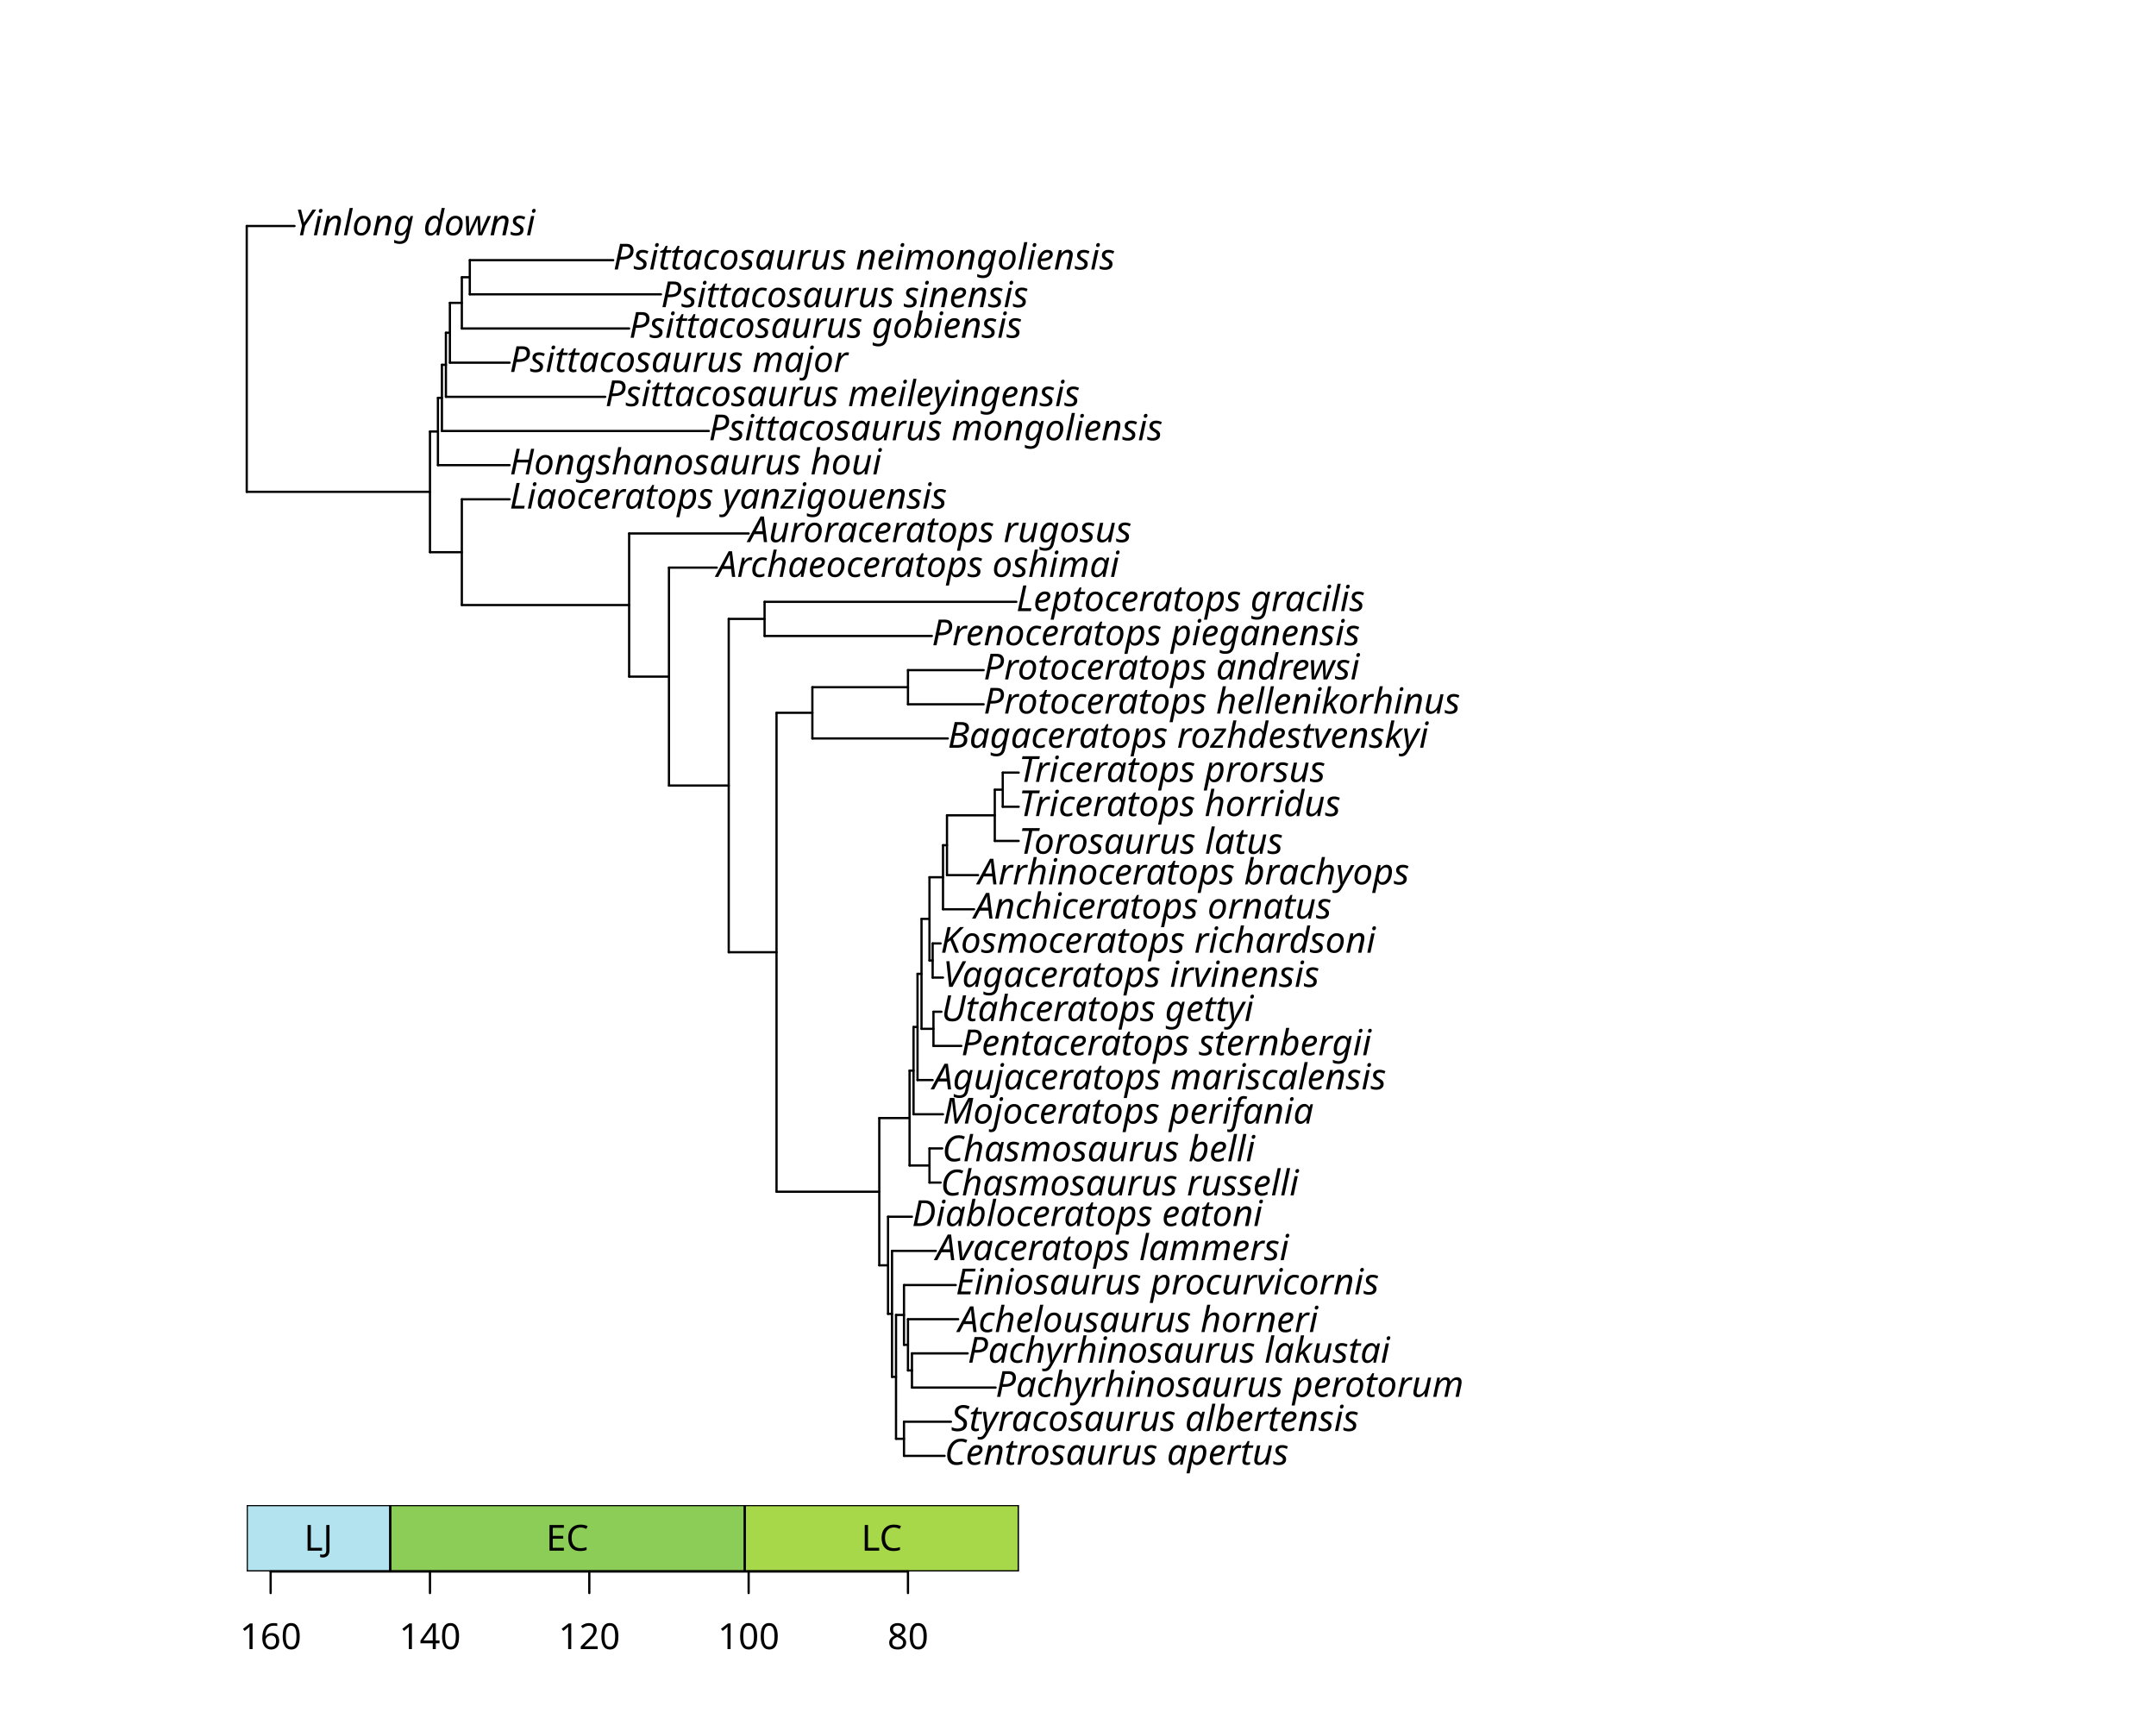
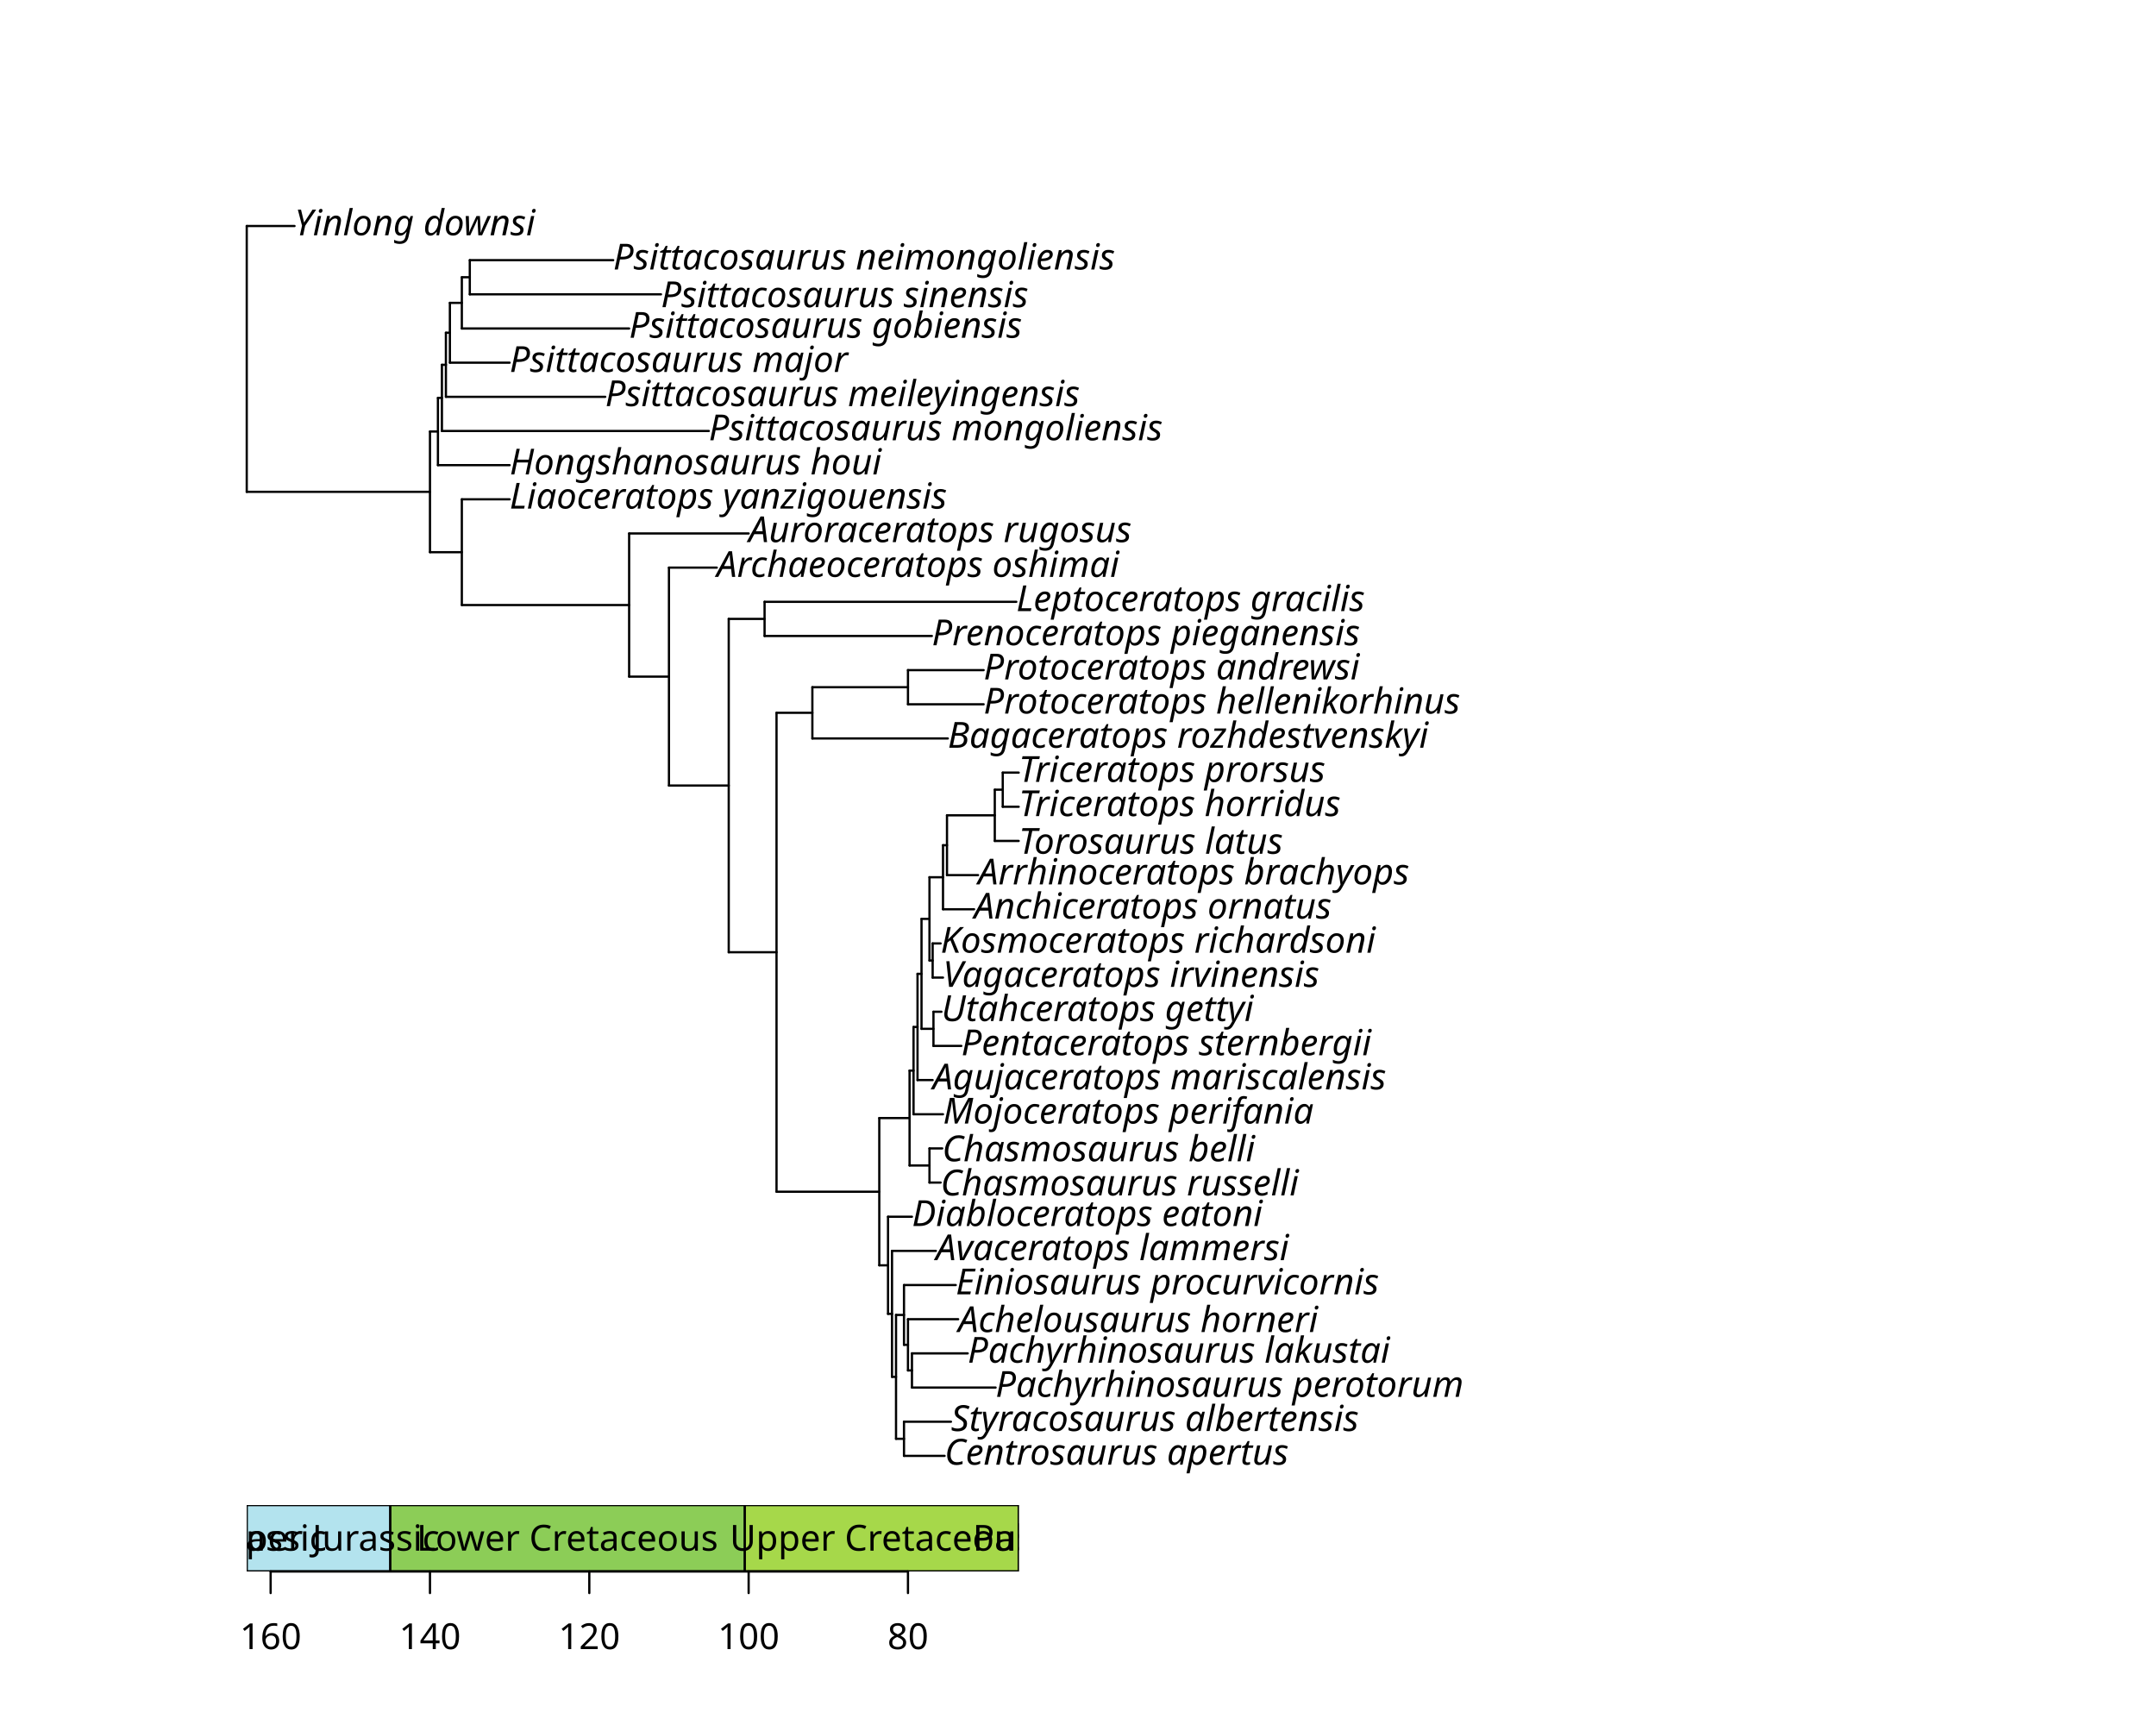
<svg xmlns="http://www.w3.org/2000/svg" class="svglite" data-engine-version="2.0" width="720.00pt" height="576.00pt" viewBox="0 0 720.00 576.00">
  <defs>
    <style type="text/css">
    .svglite line, .svglite polyline, .svglite polygon, .svglite path, .svglite rect, .svglite circle {
      fill: none;
      stroke: #000000;
      stroke-linecap: round;
      stroke-linejoin: round;
      stroke-miterlimit: 10.00;
    }
  </style>
  </defs>
  <rect width="100%" height="100%" style="stroke: none; fill: #FFFFFF;" />
  <defs>
    <clipPath id="cpMC4wMHw3MjAuMDB8MC4wMHw1NzYuMDA=">
      <rect x="0.00" y="0.00" width="720.00" height="576.00" />
    </clipPath>
  </defs>
  <g clip-path="url(#cpMC4wMHw3MjAuMDB8MC4wMHw1NzYuMDA=)">
</g>
  <defs>
    <clipPath id="cpNTkuMDR8Njg5Ljc2fDU5LjA0fDUwMi41Ng==">
      <rect x="59.04" y="59.04" width="630.72" height="443.52" />
    </clipPath>
  </defs>
  <g clip-path="url(#cpNTkuMDR8Njg5Ljc2fDU5LjA0fDUwMi41Ng==)">
    <line x1="82.40" y1="164.23" x2="143.59" y2="164.23" style="stroke-width: 0.75;" />
    <line x1="143.59" y1="184.38" x2="154.23" y2="184.38" style="stroke-width: 0.75;" />
    <line x1="154.23" y1="202.03" x2="210.10" y2="202.03" style="stroke-width: 0.75;" />
    <line x1="210.10" y1="225.93" x2="223.40" y2="225.93" style="stroke-width: 0.75;" />
    <line x1="223.40" y1="262.31" x2="243.36" y2="262.31" style="stroke-width: 0.75;" />
    <line x1="243.36" y1="317.97" x2="259.32" y2="317.97" style="stroke-width: 0.75;" />
    <line x1="259.32" y1="397.92" x2="293.64" y2="397.92" style="stroke-width: 0.75;" />
    <line x1="293.64" y1="422.50" x2="296.56" y2="422.50" style="stroke-width: 0.75;" />
    <line x1="296.56" y1="438.72" x2="297.89" y2="438.72" style="stroke-width: 0.75;" />
    <line x1="297.89" y1="459.75" x2="299.23" y2="459.75" style="stroke-width: 0.75;" />
    <line x1="299.23" y1="480.43" x2="301.89" y2="480.43" style="stroke-width: 0.75;" />
    <line x1="301.89" y1="486.13" x2="315.45" y2="486.13" style="stroke-width: 0.75;" />
    <line x1="301.89" y1="474.73" x2="317.58" y2="474.73" style="stroke-width: 0.75;" />
    <line x1="299.23" y1="439.08" x2="301.89" y2="439.08" style="stroke-width: 0.75;" />
    <line x1="301.89" y1="449.06" x2="303.22" y2="449.06" style="stroke-width: 0.75;" />
    <line x1="303.22" y1="457.61" x2="304.55" y2="457.61" style="stroke-width: 0.75;" />
    <line x1="304.55" y1="463.32" x2="332.48" y2="463.32" style="stroke-width: 0.75;" />
    <line x1="304.55" y1="451.91" x2="323.17" y2="451.91" style="stroke-width: 0.75;" />
    <line x1="303.22" y1="440.50" x2="319.98" y2="440.50" style="stroke-width: 0.75;" />
    <line x1="301.89" y1="429.10" x2="319.18" y2="429.10" style="stroke-width: 0.75;" />
    <line x1="297.89" y1="417.69" x2="312.53" y2="417.69" style="stroke-width: 0.75;" />
    <line x1="296.56" y1="406.28" x2="304.55" y2="406.28" style="stroke-width: 0.75;" />
    <line x1="293.64" y1="373.33" x2="303.75" y2="373.33" style="stroke-width: 0.75;" />
    <line x1="303.75" y1="389.17" x2="310.40" y2="389.17" style="stroke-width: 0.75;" />
    <line x1="310.40" y1="394.87" x2="314.12" y2="394.87" style="stroke-width: 0.75;" />
    <line x1="310.40" y1="383.47" x2="314.66" y2="383.47" style="stroke-width: 0.75;" />
    <line x1="303.75" y1="357.49" x2="305.08" y2="357.49" style="stroke-width: 0.75;" />
    <line x1="305.08" y1="372.06" x2="314.92" y2="372.06" style="stroke-width: 0.75;" />
    <line x1="305.08" y1="342.92" x2="306.41" y2="342.92" style="stroke-width: 0.75;" />
    <line x1="306.41" y1="360.65" x2="311.46" y2="360.65" style="stroke-width: 0.75;" />
    <line x1="306.41" y1="325.18" x2="307.74" y2="325.18" style="stroke-width: 0.75;" />
    <line x1="307.74" y1="343.54" x2="311.73" y2="343.54" style="stroke-width: 0.75;" />
    <line x1="311.73" y1="349.24" x2="321.04" y2="349.24" style="stroke-width: 0.75;" />
    <line x1="311.73" y1="337.84" x2="314.39" y2="337.84" style="stroke-width: 0.75;" />
    <line x1="307.74" y1="306.82" x2="310.40" y2="306.82" style="stroke-width: 0.75;" />
    <line x1="310.40" y1="320.73" x2="311.46" y2="320.73" style="stroke-width: 0.75;" />
    <line x1="311.46" y1="326.43" x2="314.92" y2="326.43" style="stroke-width: 0.75;" />
    <line x1="311.46" y1="315.02" x2="314.12" y2="315.02" style="stroke-width: 0.75;" />
    <line x1="310.40" y1="292.92" x2="314.92" y2="292.92" style="stroke-width: 0.75;" />
    <line x1="314.92" y1="303.61" x2="325.30" y2="303.61" style="stroke-width: 0.75;" />
    <line x1="314.92" y1="282.23" x2="316.25" y2="282.23" style="stroke-width: 0.75;" />
    <line x1="316.25" y1="292.21" x2="326.63" y2="292.21" style="stroke-width: 0.75;" />
    <line x1="316.25" y1="272.24" x2="332.21" y2="272.24" style="stroke-width: 0.75;" />
    <line x1="332.21" y1="280.80" x2="340.20" y2="280.80" style="stroke-width: 0.75;" />
    <line x1="332.21" y1="263.69" x2="334.87" y2="263.69" style="stroke-width: 0.75;" />
    <line x1="334.87" y1="269.39" x2="340.20" y2="269.39" style="stroke-width: 0.75;" />
    <line x1="334.87" y1="257.99" x2="340.20" y2="257.99" style="stroke-width: 0.75;" />
    <line x1="259.32" y1="238.02" x2="271.29" y2="238.02" style="stroke-width: 0.75;" />
    <line x1="271.29" y1="246.58" x2="316.52" y2="246.58" style="stroke-width: 0.75;" />
    <line x1="271.29" y1="229.47" x2="303.22" y2="229.47" style="stroke-width: 0.75;" />
    <line x1="303.22" y1="235.17" x2="328.49" y2="235.17" style="stroke-width: 0.75;" />
    <line x1="303.22" y1="223.76" x2="328.49" y2="223.76" style="stroke-width: 0.75;" />
    <line x1="243.36" y1="206.65" x2="255.33" y2="206.65" style="stroke-width: 0.75;" />
    <line x1="255.33" y1="212.36" x2="311.20" y2="212.36" style="stroke-width: 0.75;" />
    <line x1="255.33" y1="200.95" x2="339.40" y2="200.95" style="stroke-width: 0.75;" />
    <line x1="223.40" y1="189.54" x2="239.37" y2="189.54" style="stroke-width: 0.75;" />
    <line x1="210.10" y1="178.13" x2="250.01" y2="178.13" style="stroke-width: 0.75;" />
    <line x1="154.23" y1="166.73" x2="170.19" y2="166.73" style="stroke-width: 0.75;" />
    <line x1="143.59" y1="144.09" x2="146.25" y2="144.09" style="stroke-width: 0.75;" />
    <line x1="146.25" y1="155.32" x2="170.19" y2="155.32" style="stroke-width: 0.75;" />
    <line x1="146.25" y1="132.86" x2="147.58" y2="132.86" style="stroke-width: 0.75;" />
    <line x1="147.58" y1="143.91" x2="236.71" y2="143.91" style="stroke-width: 0.75;" />
    <line x1="147.58" y1="121.81" x2="148.91" y2="121.81" style="stroke-width: 0.75;" />
    <line x1="148.91" y1="132.50" x2="202.12" y2="132.50" style="stroke-width: 0.75;" />
    <line x1="148.91" y1="111.11" x2="150.24" y2="111.11" style="stroke-width: 0.75;" />
    <line x1="150.24" y1="121.10" x2="170.19" y2="121.10" style="stroke-width: 0.75;" />
    <line x1="150.24" y1="101.13" x2="154.23" y2="101.13" style="stroke-width: 0.75;" />
    <line x1="154.23" y1="109.69" x2="210.10" y2="109.69" style="stroke-width: 0.75;" />
    <line x1="154.23" y1="92.58" x2="156.89" y2="92.58" style="stroke-width: 0.75;" />
    <line x1="156.89" y1="98.28" x2="220.74" y2="98.28" style="stroke-width: 0.75;" />
    <line x1="156.89" y1="86.87" x2="204.78" y2="86.87" style="stroke-width: 0.75;" />
    <line x1="82.40" y1="75.47" x2="98.36" y2="75.47" style="stroke-width: 0.75;" />
    <line x1="82.40" y1="164.23" x2="82.40" y2="75.47" style="stroke-width: 0.75;" />
    <line x1="143.59" y1="184.38" x2="143.59" y2="144.09" style="stroke-width: 0.75;" />
    <line x1="154.23" y1="202.03" x2="154.23" y2="166.73" style="stroke-width: 0.75;" />
    <line x1="210.10" y1="225.93" x2="210.10" y2="178.13" style="stroke-width: 0.75;" />
    <line x1="223.40" y1="262.31" x2="223.40" y2="189.54" style="stroke-width: 0.75;" />
    <line x1="243.36" y1="317.97" x2="243.36" y2="206.65" style="stroke-width: 0.75;" />
    <line x1="259.32" y1="397.92" x2="259.32" y2="238.02" style="stroke-width: 0.75;" />
    <line x1="293.64" y1="422.50" x2="293.64" y2="373.33" style="stroke-width: 0.75;" />
    <line x1="296.56" y1="438.72" x2="296.56" y2="406.28" style="stroke-width: 0.75;" />
    <line x1="297.89" y1="459.75" x2="297.89" y2="417.69" style="stroke-width: 0.75;" />
    <line x1="299.23" y1="480.43" x2="299.23" y2="439.08" style="stroke-width: 0.75;" />
    <line x1="301.89" y1="486.13" x2="301.89" y2="474.73" style="stroke-width: 0.75;" />
    <line x1="301.89" y1="449.06" x2="301.89" y2="429.10" style="stroke-width: 0.75;" />
    <line x1="303.22" y1="457.61" x2="303.22" y2="440.50" style="stroke-width: 0.75;" />
    <line x1="304.55" y1="463.32" x2="304.55" y2="451.91" style="stroke-width: 0.75;" />
    <line x1="303.75" y1="389.17" x2="303.75" y2="357.49" style="stroke-width: 0.75;" />
    <line x1="310.40" y1="394.87" x2="310.40" y2="383.47" style="stroke-width: 0.75;" />
    <line x1="305.08" y1="372.06" x2="305.08" y2="342.92" style="stroke-width: 0.75;" />
    <line x1="306.41" y1="360.65" x2="306.41" y2="325.18" style="stroke-width: 0.75;" />
    <line x1="307.74" y1="343.54" x2="307.74" y2="306.82" style="stroke-width: 0.75;" />
    <line x1="311.73" y1="349.24" x2="311.73" y2="337.84" style="stroke-width: 0.75;" />
    <line x1="310.40" y1="320.73" x2="310.40" y2="292.92" style="stroke-width: 0.75;" />
    <line x1="311.46" y1="326.43" x2="311.46" y2="315.02" style="stroke-width: 0.75;" />
    <line x1="314.92" y1="303.61" x2="314.92" y2="282.23" style="stroke-width: 0.75;" />
    <line x1="316.25" y1="292.21" x2="316.25" y2="272.24" style="stroke-width: 0.75;" />
    <line x1="332.21" y1="280.80" x2="332.21" y2="263.69" style="stroke-width: 0.75;" />
    <line x1="334.87" y1="269.39" x2="334.87" y2="257.99" style="stroke-width: 0.75;" />
    <line x1="271.29" y1="246.58" x2="271.29" y2="229.47" style="stroke-width: 0.75;" />
    <line x1="303.22" y1="235.17" x2="303.22" y2="223.76" style="stroke-width: 0.75;" />
    <line x1="255.33" y1="212.36" x2="255.33" y2="200.95" style="stroke-width: 0.75;" />
    <line x1="146.25" y1="155.32" x2="146.25" y2="132.86" style="stroke-width: 0.75;" />
    <line x1="147.58" y1="143.91" x2="147.58" y2="121.81" style="stroke-width: 0.75;" />
    <line x1="148.91" y1="132.50" x2="148.91" y2="111.11" style="stroke-width: 0.75;" />
    <line x1="150.24" y1="121.10" x2="150.24" y2="101.13" style="stroke-width: 0.75;" />
    <line x1="154.23" y1="109.69" x2="154.23" y2="92.58" style="stroke-width: 0.75;" />
    <line x1="156.89" y1="98.28" x2="156.89" y2="86.87" style="stroke-width: 0.75;" />
    <text x="315.45" y="489.08" style="font-size: 12.00px; font-style: italic; font-family: sans;" textLength="115.42px" lengthAdjust="spacingAndGlyphs">Centrosaurus apertus</text>
    <text x="317.58" y="477.83" style="font-size: 12.00px; font-style: italic; font-family: sans;" textLength="138.10px" lengthAdjust="spacingAndGlyphs">Styracosaurus albertensis</text>
    <text x="332.48" y="466.42" style="font-size: 12.00px; font-style: italic; font-family: sans;" textLength="154.11px" lengthAdjust="spacingAndGlyphs">Pachyrhinosaurus perotorum</text>
    <text x="323.17" y="455.01" style="font-size: 12.00px; font-style: italic; font-family: sans;" textLength="140.10px" lengthAdjust="spacingAndGlyphs">Pachyrhinosaurus lakustai</text>
    <text x="319.98" y="444.79" style="font-size: 12.00px; font-style: italic; font-family: sans;" textLength="120.09px" lengthAdjust="spacingAndGlyphs">Achelousaurus horneri</text>
    <text x="319.18" y="432.20" style="font-size: 12.00px; font-style: italic; font-family: sans;" textLength="140.75px" lengthAdjust="spacingAndGlyphs">Einiosaurus procurvicornis</text>
    <text x="312.53" y="420.79" style="font-size: 12.00px; font-style: italic; font-family: sans;" textLength="118.74px" lengthAdjust="spacingAndGlyphs">Avaceratops lammersi</text>
    <text x="304.55" y="409.38" style="font-size: 12.00px; font-style: italic; font-family: sans;" textLength="116.09px" lengthAdjust="spacingAndGlyphs">Diabloceratops eatoni</text>
    <text x="314.12" y="399.17" style="font-size: 12.00px; font-style: italic; font-family: sans;" textLength="121.41px" lengthAdjust="spacingAndGlyphs">Chasmosaurus russelli</text>
    <text x="314.66" y="387.76" style="font-size: 12.00px; font-style: italic; font-family: sans;" textLength="105.40px" lengthAdjust="spacingAndGlyphs">Chasmosaurus belli</text>
    <text x="314.92" y="375.16" style="font-size: 12.00px; font-style: italic; font-family: sans;" textLength="121.41px" lengthAdjust="spacingAndGlyphs">Mojoceratops perifania</text>
    <text x="311.46" y="363.76" style="font-size: 12.00px; font-style: italic; font-family: sans;" textLength="152.77px" lengthAdjust="spacingAndGlyphs">Agujaceratops mariscalensis</text>
    <text x="321.04" y="352.35" style="font-size: 12.00px; font-style: italic; font-family: sans;" textLength="136.76px" lengthAdjust="spacingAndGlyphs">Pentaceratops sternbergii</text>
    <text x="314.39" y="340.94" style="font-size: 12.00px; font-style: italic; font-family: sans;" textLength="103.41px" lengthAdjust="spacingAndGlyphs">Utahceratops gettyi</text>
    <text x="314.92" y="329.53" style="font-size: 12.00px; font-style: italic; font-family: sans;" textLength="127.43px" lengthAdjust="spacingAndGlyphs">Vagaceratops irvinensis</text>
    <text x="314.12" y="318.13" style="font-size: 12.00px; font-style: italic; font-family: sans;" textLength="145.43px" lengthAdjust="spacingAndGlyphs">Kosmoceratops richardsoni</text>
    <text x="325.30" y="306.72" style="font-size: 12.00px; font-style: italic; font-family: sans;" textLength="119.43px" lengthAdjust="spacingAndGlyphs">Anchiceratops ornatus</text>
    <text x="326.63" y="295.31" style="font-size: 12.00px; font-style: italic; font-family: sans;" textLength="143.44px" lengthAdjust="spacingAndGlyphs">Arrhinoceratops brachyops</text>
    <text x="340.20" y="285.09" style="font-size: 12.00px; font-style: italic; font-family: sans;" textLength="89.39px" lengthAdjust="spacingAndGlyphs">Torosaurus latus</text>
    <text x="340.20" y="272.50" style="font-size: 12.00px; font-style: italic; font-family: sans;" textLength="106.72px" lengthAdjust="spacingAndGlyphs">Triceratops horridus</text>
    <text x="340.20" y="261.09" style="font-size: 12.00px; font-style: italic; font-family: sans;" textLength="103.38px" lengthAdjust="spacingAndGlyphs">Triceratops prorsus</text>
    <text x="316.52" y="249.68" style="font-size: 12.00px; font-style: italic; font-family: sans;" textLength="163.47px" lengthAdjust="spacingAndGlyphs">Bagaceratops rozhdestvenskyi</text>
    <text x="328.49" y="238.27" style="font-size: 12.00px; font-style: italic; font-family: sans;" textLength="158.11px" lengthAdjust="spacingAndGlyphs">Protoceratops hellenikorhinus</text>
    <text x="328.49" y="226.87" style="font-size: 12.00px; font-style: italic; font-family: sans;" textLength="126.09px" lengthAdjust="spacingAndGlyphs">Protoceratops andrewsi</text>
    <text x="311.20" y="215.46" style="font-size: 12.00px; font-style: italic; font-family: sans;" textLength="145.45px" lengthAdjust="spacingAndGlyphs">Prenoceratops pieganensis</text>
    <text x="339.40" y="204.05" style="font-size: 12.00px; font-style: italic; font-family: sans;" textLength="116.75px" lengthAdjust="spacingAndGlyphs">Leptoceratops gracilis</text>
    <text x="239.37" y="192.64" style="font-size: 12.00px; font-style: italic; font-family: sans;" textLength="135.43px" lengthAdjust="spacingAndGlyphs">Archaeoceratops oshimai</text>
    <text x="250.01" y="181.02" style="font-size: 12.00px; font-style: italic; font-family: sans;" textLength="128.10px" lengthAdjust="spacingAndGlyphs">Auroraceratops rugosus</text>
    <text x="170.19" y="169.83" style="font-size: 12.00px; font-style: italic; font-family: sans;" textLength="148.13px" lengthAdjust="spacingAndGlyphs">Liaoceratops yanzigouensis</text>
    <text x="170.19" y="158.42" style="font-size: 12.00px; font-style: italic; font-family: sans;" textLength="123.44px" lengthAdjust="spacingAndGlyphs">Hongshanosaurus houi</text>
    <text x="236.71" y="147.01" style="font-size: 12.00px; font-style: italic; font-family: sans;" textLength="152.11px" lengthAdjust="spacingAndGlyphs">Psittacosaurus mongoliensis</text>
    <text x="202.12" y="135.61" style="font-size: 12.00px; font-style: italic; font-family: sans;" textLength="160.78px" lengthAdjust="spacingAndGlyphs">Psittacosaurus meileyingensis</text>
    <text x="170.19" y="124.20" style="font-size: 12.00px; font-style: italic; font-family: sans;" textLength="112.07px" lengthAdjust="spacingAndGlyphs">Psittacosaurus major</text>
    <text x="210.10" y="112.79" style="font-size: 12.00px; font-style: italic; font-family: sans;" textLength="132.77px" lengthAdjust="spacingAndGlyphs">Psittacosaurus gobiensis</text>
    <text x="220.74" y="102.57" style="font-size: 12.00px; font-style: italic; font-family: sans;" textLength="125.42px" lengthAdjust="spacingAndGlyphs">Psittacosaurus sinensis</text>
    <text x="204.78" y="89.98" style="font-size: 12.00px; font-style: italic; font-family: sans;" textLength="168.12px" lengthAdjust="spacingAndGlyphs">Psittacosaurus neimongoliensis</text>
    <text x="98.36" y="78.57" style="font-size: 12.00px; font-style: italic; font-family: sans;" textLength="80.73px" lengthAdjust="spacingAndGlyphs">Yinlong downsi</text>
  </g>
  <defs>
    <clipPath id="cpODIuNDB8MzQwLjIwfDUwMi41Nnw1MjQuNzQ=">
      <rect x="82.40" y="502.56" width="257.80" height="22.18" />
    </clipPath>
  </defs>
  <g clip-path="url(#cpODIuNDB8MzQwLjIwfDUwMi41Nnw1MjQuNzQ=)">
    <rect x="82.40" y="502.56" width="257.80" height="22.18" style="stroke-width: 0.75; stroke: none; fill: #E5E5E5;" />
    <line x1="82.40" y1="502.56" x2="340.20" y2="502.56" style="stroke-width: 0.75;" />
-     <rect x="516.02" y="502.56" width="0.031" height="22.18" style="stroke-width: 0.75; fill: #FEF2E0;" />
-     <rect x="509.19" y="502.56" width="6.83" height="22.18" style="stroke-width: 0.75; fill: #FFF2AE;" />
+     <rect x="516.02" y="502.56" width="0.031" height="22.18" style="stroke-width: 0.75; fill: #FEEBD2;" />
+     <rect x="509.19" y="502.56" width="6.83" height="22.18" style="stroke-width: 0.75; fill: #FFEFAF;" />
    <rect x="501.86" y="502.56" width="7.32" height="22.18" style="stroke-width: 0.75; fill: #FFFF99;" />
    <rect x="454.78" y="502.56" width="47.08" height="22.18" style="stroke-width: 0.75; fill: #FFFF00;" />
-     <rect x="425.86" y="502.56" width="28.92" height="22.18" style="stroke-width: 0.75; fill: #FDC07A;" />
+     <rect x="425.86" y="502.56" width="28.92" height="22.18" style="stroke-width: 0.75; fill: #FEC07A;" />
    <rect x="367.07" y="502.56" width="58.80" height="22.18" style="stroke-width: 0.75; fill: #FDB46C;" />
    <rect x="340.46" y="502.56" width="26.60" height="22.18" style="stroke-width: 0.75; fill: #FDA75F;" />
    <rect x="248.68" y="502.56" width="91.78" height="22.18" style="stroke-width: 0.75; fill: #A6D84A;" />
    <rect x="130.29" y="502.56" width="118.39" height="22.18" style="stroke-width: 0.75; fill: #8CCD57;" />
    <rect x="81.07" y="502.56" width="49.22" height="22.18" style="stroke-width: 0.75; fill: #B3E3EE;" />
    <rect x="52.87" y="502.56" width="28.20" height="22.18" style="stroke-width: 0.75; fill: #80CFD8;" />
    <rect x="-19.49" y="502.56" width="72.36" height="22.18" style="stroke-width: 0.75; fill: #42AED0;" />
    <rect x="-114.47" y="502.56" width="94.98" height="22.18" style="stroke-width: 0.75; fill: #BD8CC3;" />
    <rect x="-141.61" y="502.56" width="27.14" height="22.18" style="stroke-width: 0.75; fill: #B168B1;" />
    <rect x="-154.12" y="502.56" width="12.51" height="22.18" style="stroke-width: 0.75; fill: #983999;" />
-     <rect x="-174.36" y="502.56" width="20.24" height="22.18" style="stroke-width: 0.75; fill: #FBA794;" />
-     <rect x="-210.27" y="502.56" width="35.92" height="22.18" style="stroke-width: 0.75; fill: #FB745C;" />
-     <rect x="-279.15" y="502.56" width="68.88" height="22.18" style="stroke-width: 0.75; fill: #EF5845;" />
-     <rect x="-343.80" y="502.56" width="64.65" height="22.18" style="stroke-width: 0.75; fill: #99C2B5;" />
-     <rect x="-438.78" y="502.56" width="94.98" height="22.18" style="stroke-width: 0.75; fill: #678F66;" />
+     <rect x="-173.27" y="502.56" width="19.15" height="22.18" style="stroke-width: 0.75; fill: #FBA794;" />
+     <rect x="-210.11" y="502.56" width="36.85" height="22.18" style="stroke-width: 0.75; fill: #FB745C;" />
+     <rect x="-279.15" y="502.56" width="69.04" height="22.18" style="stroke-width: 0.75; fill: #EF5845;" />
+     <rect x="-300.70" y="502.56" width="21.55" height="22.18" style="stroke-width: 0.75; fill: #BFD0BA;" />
+     <rect x="-322.52" y="502.56" width="21.82" height="22.18" style="stroke-width: 0.75; fill: #A6C7B7;" />
+     <rect x="-343.80" y="502.56" width="21.28" height="22.18" style="stroke-width: 0.75; fill: #8CBEB4;" />
+     <rect x="-364.29" y="502.56" width="20.49" height="22.18" style="stroke-width: 0.75; fill: #B3BE6C;" />
+     <rect x="-406.32" y="502.56" width="42.03" height="22.18" style="stroke-width: 0.75; fill: #99B46C;" />
+     <rect x="-438.78" y="502.56" width="32.46" height="22.18" style="stroke-width: 0.75; fill: #80AB6C;" />
    <rect x="-502.10" y="502.56" width="63.32" height="22.18" style="stroke-width: 0.75; fill: #F1E19D;" />
    <rect x="-530.30" y="502.56" width="28.20" height="22.18" style="stroke-width: 0.75; fill: #F1C868;" />
    <rect x="-599.20" y="502.56" width="68.91" height="22.18" style="stroke-width: 0.75; fill: #E5AC4D;" />
    <rect x="-609.31" y="502.56" width="10.11" height="22.18" style="stroke-width: 0.75; fill: #E6F5E1;" />
    <rect x="-621.02" y="502.56" width="11.71" height="22.18" style="stroke-width: 0.75; fill: #BFE6CF;" />
    <rect x="-636.98" y="502.56" width="15.96" height="22.18" style="stroke-width: 0.75; fill: #B3E1C2;" />
    <rect x="-664.65" y="502.56" width="27.67" height="22.18" style="stroke-width: 0.75; fill: #99D7B3;" />
    <rect x="-703.49" y="502.56" width="38.84" height="22.18" style="stroke-width: 0.75; fill: #7FCA93;" />
    <rect x="-734.35" y="502.56" width="30.86" height="22.18" style="stroke-width: 0.75; fill: #4DB47E;" />
    <rect x="-775.32" y="502.56" width="40.97" height="22.18" style="stroke-width: 0.75; fill: #1A9D6F;" />
    <rect x="-806.18" y="502.56" width="30.86" height="22.18" style="stroke-width: 0.75; fill: #B3E095;" />
    <rect x="-838.11" y="502.56" width="31.93" height="22.18" style="stroke-width: 0.75; fill: #A6CF86;" />
    <rect x="-870.03" y="502.56" width="31.93" height="22.18" style="stroke-width: 0.75; fill: #99C078;" />
-     <rect x="-917.39" y="502.56" width="47.36" height="22.18" style="stroke-width: 0.75; fill: #8CB06C;" />
+     <rect x="-923.24" y="502.56" width="53.21" height="22.18" style="stroke-width: 0.75; fill: #8CB06C;" />
    <line x1="82.40" y1="524.74" x2="82.40" y2="502.56" style="stroke-width: 0.75;" />
    <line x1="340.20" y1="524.74" x2="340.20" y2="502.56" style="stroke-width: 0.75;" />
-     <text x="512.60" y="517.78" text-anchor="middle" style="font-size: 12.00px; font-family: sans;" textLength="17.34px" lengthAdjust="spacingAndGlyphs">Ple</text>
-     <text x="505.52" y="517.78" text-anchor="middle" style="font-size: 12.00px; font-family: sans;" textLength="13.33px" lengthAdjust="spacingAndGlyphs">Pli</text>
-     <text x="478.32" y="517.78" text-anchor="middle" style="font-size: 12.00px; font-family: sans;" textLength="19.34px" lengthAdjust="spacingAndGlyphs">Mio</text>
-     <text x="440.32" y="517.78" text-anchor="middle" style="font-size: 12.00px; font-family: sans;" textLength="12.00px" lengthAdjust="spacingAndGlyphs">Ol</text>
-     <text x="396.46" y="517.78" text-anchor="middle" style="font-size: 12.00px; font-family: sans;" textLength="14.68px" lengthAdjust="spacingAndGlyphs">Eo</text>
-     <text x="353.76" y="517.78" text-anchor="middle" style="font-size: 12.00px; font-family: sans;" textLength="17.34px" lengthAdjust="spacingAndGlyphs">Pal</text>
-     <text x="294.44" y="517.78" text-anchor="middle" style="font-size: 12.00px; font-family: sans;" textLength="15.34px" lengthAdjust="spacingAndGlyphs">LC</text>
-     <text x="189.48" y="517.78" text-anchor="middle" style="font-size: 12.00px; font-family: sans;" textLength="16.68px" lengthAdjust="spacingAndGlyphs">EC</text>
-     <text x="106.34" y="517.78" text-anchor="middle" style="font-size: 12.00px; font-family: sans;" textLength="12.68px" lengthAdjust="spacingAndGlyphs">LJ</text>
-     <text x="66.97" y="517.78" text-anchor="middle" style="font-size: 12.00px; font-family: sans;" textLength="16.01px" lengthAdjust="spacingAndGlyphs">MJ</text>
-     <text x="16.69" y="517.78" text-anchor="middle" style="font-size: 12.00px; font-family: sans;" textLength="14.01px" lengthAdjust="spacingAndGlyphs">EJ</text>
-     <text x="-66.98" y="517.78" text-anchor="middle" style="font-size: 12.00px; font-family: sans;" textLength="14.00px" lengthAdjust="spacingAndGlyphs">LT</text>
-     <text x="-128.04" y="517.78" text-anchor="middle" style="font-size: 12.00px; font-family: sans;" textLength="17.33px" lengthAdjust="spacingAndGlyphs">MT</text>
-     <text x="-147.86" y="517.78" text-anchor="middle" style="font-size: 12.00px; font-family: sans;" textLength="15.34px" lengthAdjust="spacingAndGlyphs">ET</text>
-     <text x="-164.24" y="517.78" text-anchor="middle" style="font-size: 12.00px; font-family: sans;" textLength="13.35px" lengthAdjust="spacingAndGlyphs">Lp</text>
-     <text x="-192.32" y="517.78" text-anchor="middle" style="font-size: 12.00px; font-family: sans;" textLength="9.34px" lengthAdjust="spacingAndGlyphs">G</text>
-     <text x="-244.71" y="517.78" text-anchor="middle" style="font-size: 12.00px; font-family: sans;" textLength="8.67px" lengthAdjust="spacingAndGlyphs">C</text>
-     <text x="-311.48" y="517.78" text-anchor="middle" style="font-size: 12.00px; font-family: sans;" textLength="14.68px" lengthAdjust="spacingAndGlyphs">Pn</text>
-     <text x="-391.29" y="517.78" text-anchor="middle" style="font-size: 12.00px; font-family: sans;" textLength="16.01px" lengthAdjust="spacingAndGlyphs">Ms</text>
-     <text x="-470.44" y="517.78" text-anchor="middle" style="font-size: 12.00px; font-family: sans;" textLength="15.34px" lengthAdjust="spacingAndGlyphs">LD</text>
-     <text x="-516.20" y="517.78" text-anchor="middle" style="font-size: 12.00px; font-family: sans;" textLength="18.67px" lengthAdjust="spacingAndGlyphs">MD</text>
-     <text x="-564.75" y="517.78" text-anchor="middle" style="font-size: 12.00px; font-family: sans;" textLength="16.68px" lengthAdjust="spacingAndGlyphs">ED</text>
-     <text x="-604.26" y="517.78" text-anchor="middle" style="font-size: 12.00px; font-family: sans;" textLength="12.00px" lengthAdjust="spacingAndGlyphs">Pr</text>
-     <text x="-615.17" y="517.78" text-anchor="middle" style="font-size: 12.00px; font-family: sans;" textLength="13.35px" lengthAdjust="spacingAndGlyphs">Ld</text>
-     <text x="-629.00" y="517.78" text-anchor="middle" style="font-size: 12.00px; font-family: sans;" textLength="11.33px" lengthAdjust="spacingAndGlyphs">W</text>
-     <text x="-650.81" y="517.78" text-anchor="middle" style="font-size: 12.00px; font-family: sans;" textLength="9.34px" lengthAdjust="spacingAndGlyphs">Ll</text>
-     <text x="-684.07" y="517.78" text-anchor="middle" style="font-size: 12.00px; font-family: sans;" textLength="16.01px" lengthAdjust="spacingAndGlyphs">LO</text>
-     <text x="-718.92" y="517.78" text-anchor="middle" style="font-size: 12.00px; font-family: sans;" textLength="19.34px" lengthAdjust="spacingAndGlyphs">MO</text>
-     <text x="-754.84" y="517.78" text-anchor="middle" style="font-size: 12.00px; font-family: sans;" textLength="17.34px" lengthAdjust="spacingAndGlyphs">EO</text>
-     <text x="-790.75" y="517.78" text-anchor="middle" style="font-size: 12.00px; font-family: sans;" textLength="7.33px" lengthAdjust="spacingAndGlyphs">F</text>
-     <text x="-822.15" y="517.78" text-anchor="middle" style="font-size: 12.00px; font-family: sans;" textLength="12.66px" lengthAdjust="spacingAndGlyphs">Ml</text>
-     <text x="-854.07" y="517.78" text-anchor="middle" style="font-size: 12.00px; font-family: sans;" textLength="14.68px" lengthAdjust="spacingAndGlyphs">S2</text>
-     <text x="-893.71" y="517.78" text-anchor="middle" style="font-size: 12.00px; font-family: sans;" textLength="7.33px" lengthAdjust="spacingAndGlyphs">T</text>
+     <text x="512.60" y="517.78" text-anchor="middle" style="font-size: 12.00px; font-family: sans;" textLength="62.05px" lengthAdjust="spacingAndGlyphs">Pleistocene</text>
+     <text x="505.52" y="517.78" text-anchor="middle" style="font-size: 12.00px; font-family: sans;" textLength="46.04px" lengthAdjust="spacingAndGlyphs">Pliocene</text>
+     <text x="478.32" y="517.78" text-anchor="middle" style="font-size: 12.00px; font-family: sans;" textLength="45.37px" lengthAdjust="spacingAndGlyphs">Miocene</text>
+     <text x="440.32" y="517.78" text-anchor="middle" style="font-size: 12.00px; font-family: sans;" textLength="54.04px" lengthAdjust="spacingAndGlyphs">Oligocene</text>
+     <text x="396.46" y="517.78" text-anchor="middle" style="font-size: 12.00px; font-family: sans;" textLength="40.71px" lengthAdjust="spacingAndGlyphs">Eocene</text>
+     <text x="353.76" y="517.78" text-anchor="middle" style="font-size: 12.00px; font-family: sans;" textLength="56.72px" lengthAdjust="spacingAndGlyphs">Paleocene</text>
+     <text x="294.44" y="517.78" text-anchor="middle" style="font-size: 12.00px; font-family: sans;" textLength="97.40px" lengthAdjust="spacingAndGlyphs">Upper Cretaceous</text>
+     <text x="189.48" y="517.78" text-anchor="middle" style="font-size: 12.00px; font-family: sans;" textLength="97.40px" lengthAdjust="spacingAndGlyphs">Lower Cretaceous</text>
+     <text x="106.34" y="517.78" text-anchor="middle" style="font-size: 12.00px; font-family: sans;" textLength="80.05px" lengthAdjust="spacingAndGlyphs">Upper Jurassic</text>
+     <text x="66.97" y="517.78" text-anchor="middle" style="font-size: 12.00px; font-family: sans;" textLength="82.71px" lengthAdjust="spacingAndGlyphs">Middle Jurassic</text>
+     <text x="16.69" y="517.78" text-anchor="middle" style="font-size: 12.00px; font-family: sans;" textLength="80.05px" lengthAdjust="spacingAndGlyphs">Lower Jurassic</text>
+     <text x="-66.98" y="517.78" text-anchor="middle" style="font-size: 12.00px; font-family: sans;" textLength="77.36px" lengthAdjust="spacingAndGlyphs">Upper Triassic</text>
+     <text x="-128.04" y="517.78" text-anchor="middle" style="font-size: 12.00px; font-family: sans;" textLength="80.03px" lengthAdjust="spacingAndGlyphs">Middle Triassic</text>
+     <text x="-147.86" y="517.78" text-anchor="middle" style="font-size: 12.00px; font-family: sans;" textLength="77.36px" lengthAdjust="spacingAndGlyphs">Lower Triassic</text>
+     <text x="-163.69" y="517.78" text-anchor="middle" style="font-size: 12.00px; font-family: sans;" textLength="52.05px" lengthAdjust="spacingAndGlyphs">Lopingian</text>
+     <text x="-191.69" y="517.78" text-anchor="middle" style="font-size: 12.00px; font-family: sans;" textLength="68.06px" lengthAdjust="spacingAndGlyphs">Guadalupian</text>
+     <text x="-244.63" y="517.78" text-anchor="middle" style="font-size: 12.00px; font-family: sans;" textLength="53.36px" lengthAdjust="spacingAndGlyphs">Cisuralian</text>
+     <text x="-289.93" y="517.78" text-anchor="middle" style="font-size: 12.00px; font-family: sans;" textLength="114.09px" lengthAdjust="spacingAndGlyphs">Upper Pennsylvanian</text>
+     <text x="-311.61" y="517.78" text-anchor="middle" style="font-size: 12.00px; font-family: sans;" textLength="116.76px" lengthAdjust="spacingAndGlyphs">Middle Pennsylvanian</text>
+     <text x="-333.16" y="517.78" text-anchor="middle" style="font-size: 12.00px; font-family: sans;" textLength="114.09px" lengthAdjust="spacingAndGlyphs">Lower Pennsylvanian</text>
+     <text x="-354.04" y="517.78" text-anchor="middle" style="font-size: 12.00px; font-family: sans;" textLength="107.40px" lengthAdjust="spacingAndGlyphs">Upper Mississippian</text>
+     <text x="-385.30" y="517.78" text-anchor="middle" style="font-size: 12.00px; font-family: sans;" textLength="110.06px" lengthAdjust="spacingAndGlyphs">Middle Mississippian</text>
+     <text x="-422.55" y="517.78" text-anchor="middle" style="font-size: 12.00px; font-family: sans;" textLength="107.40px" lengthAdjust="spacingAndGlyphs">Lower Mississippian</text>
+     <text x="-470.44" y="517.78" text-anchor="middle" style="font-size: 12.00px; font-family: sans;" textLength="86.73px" lengthAdjust="spacingAndGlyphs">Upper Devonian</text>
+     <text x="-516.20" y="517.78" text-anchor="middle" style="font-size: 12.00px; font-family: sans;" textLength="89.40px" lengthAdjust="spacingAndGlyphs">Middle Devonian</text>
+     <text x="-564.75" y="517.78" text-anchor="middle" style="font-size: 12.00px; font-family: sans;" textLength="86.73px" lengthAdjust="spacingAndGlyphs">Lower Devonian</text>
+     <text x="-604.26" y="517.78" text-anchor="middle" style="font-size: 12.00px; font-family: sans;" textLength="33.34px" lengthAdjust="spacingAndGlyphs">Pridoli</text>
+     <text x="-615.17" y="517.78" text-anchor="middle" style="font-size: 12.00px; font-family: sans;" textLength="38.03px" lengthAdjust="spacingAndGlyphs">Ludlow</text>
+     <text x="-629.00" y="517.78" text-anchor="middle" style="font-size: 12.00px; font-family: sans;" textLength="46.02px" lengthAdjust="spacingAndGlyphs">Wenlock</text>
+     <text x="-650.81" y="517.78" text-anchor="middle" style="font-size: 12.00px; font-family: sans;" textLength="58.72px" lengthAdjust="spacingAndGlyphs">Llandovery</text>
+     <text x="-684.07" y="517.78" text-anchor="middle" style="font-size: 12.00px; font-family: sans;" textLength="93.39px" lengthAdjust="spacingAndGlyphs">Upper Ordovician</text>
+     <text x="-718.92" y="517.78" text-anchor="middle" style="font-size: 12.00px; font-family: sans;" textLength="96.06px" lengthAdjust="spacingAndGlyphs">Middle Ordovician</text>
+     <text x="-754.84" y="517.78" text-anchor="middle" style="font-size: 12.00px; font-family: sans;" textLength="93.39px" lengthAdjust="spacingAndGlyphs">Lower Ordovician</text>
+     <text x="-790.75" y="517.78" text-anchor="middle" style="font-size: 12.00px; font-family: sans;" textLength="54.04px" lengthAdjust="spacingAndGlyphs">Furongian</text>
+     <text x="-822.15" y="517.78" text-anchor="middle" style="font-size: 12.00px; font-family: sans;" textLength="60.70px" lengthAdjust="spacingAndGlyphs">Miaolingian</text>
+     <text x="-854.07" y="517.78" text-anchor="middle" style="font-size: 12.00px; font-family: sans;" textLength="44.03px" lengthAdjust="spacingAndGlyphs">Series 2</text>
+     <text x="-896.64" y="517.78" text-anchor="middle" style="font-size: 12.00px; font-family: sans;" textLength="70.71px" lengthAdjust="spacingAndGlyphs">Terreneuvian</text>
    <line x1="82.40" y1="524.74" x2="340.20" y2="524.74" style="stroke-width: 0.75;" />
  </g>
  <g clip-path="url(#cpMC4wMHw3MjAuMDB8MC4wMHw1NzYuMDA=)">
    <line x1="90.38" y1="524.74" x2="303.22" y2="524.74" style="stroke-width: 0.75;" />
    <line x1="90.38" y1="524.74" x2="90.38" y2="531.94" style="stroke-width: 0.75;" />
    <line x1="143.59" y1="524.74" x2="143.59" y2="531.94" style="stroke-width: 0.75;" />
    <line x1="196.80" y1="524.74" x2="196.80" y2="531.94" style="stroke-width: 0.75;" />
    <line x1="250.01" y1="524.74" x2="250.01" y2="531.94" style="stroke-width: 0.75;" />
    <line x1="303.22" y1="524.74" x2="303.22" y2="531.94" style="stroke-width: 0.75;" />
    <text x="90.38" y="550.66" text-anchor="middle" style="font-size: 12.00px; font-family: sans;" textLength="20.02px" lengthAdjust="spacingAndGlyphs">160</text>
    <text x="143.59" y="550.66" text-anchor="middle" style="font-size: 12.00px; font-family: sans;" textLength="20.02px" lengthAdjust="spacingAndGlyphs">140</text>
    <text x="196.80" y="550.66" text-anchor="middle" style="font-size: 12.00px; font-family: sans;" textLength="20.02px" lengthAdjust="spacingAndGlyphs">120</text>
    <text x="250.01" y="550.66" text-anchor="middle" style="font-size: 12.00px; font-family: sans;" textLength="20.02px" lengthAdjust="spacingAndGlyphs">100</text>
    <text x="303.22" y="550.66" text-anchor="middle" style="font-size: 12.00px; font-family: sans;" textLength="13.35px" lengthAdjust="spacingAndGlyphs">80</text>
  </g>
</svg>
